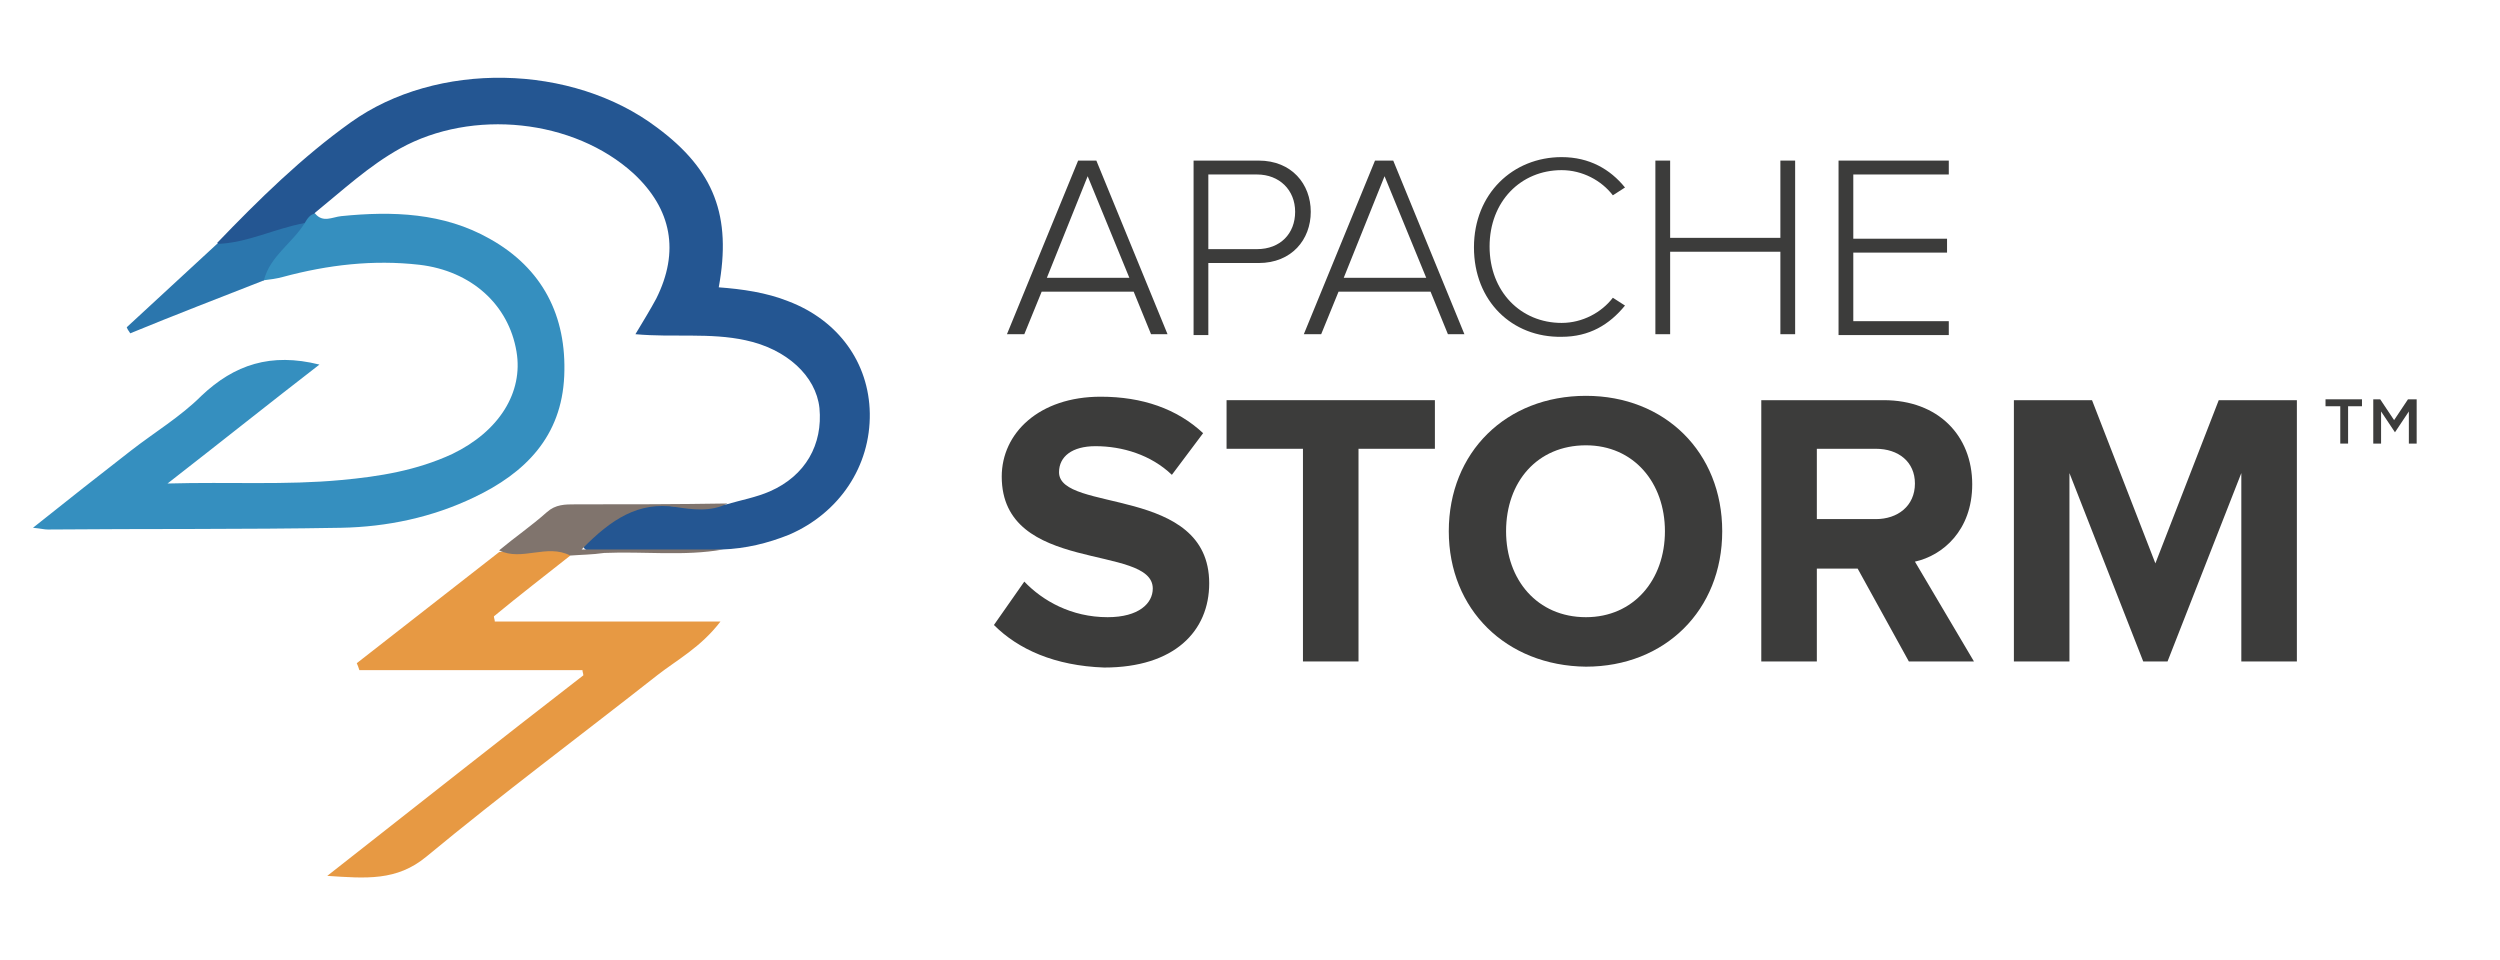
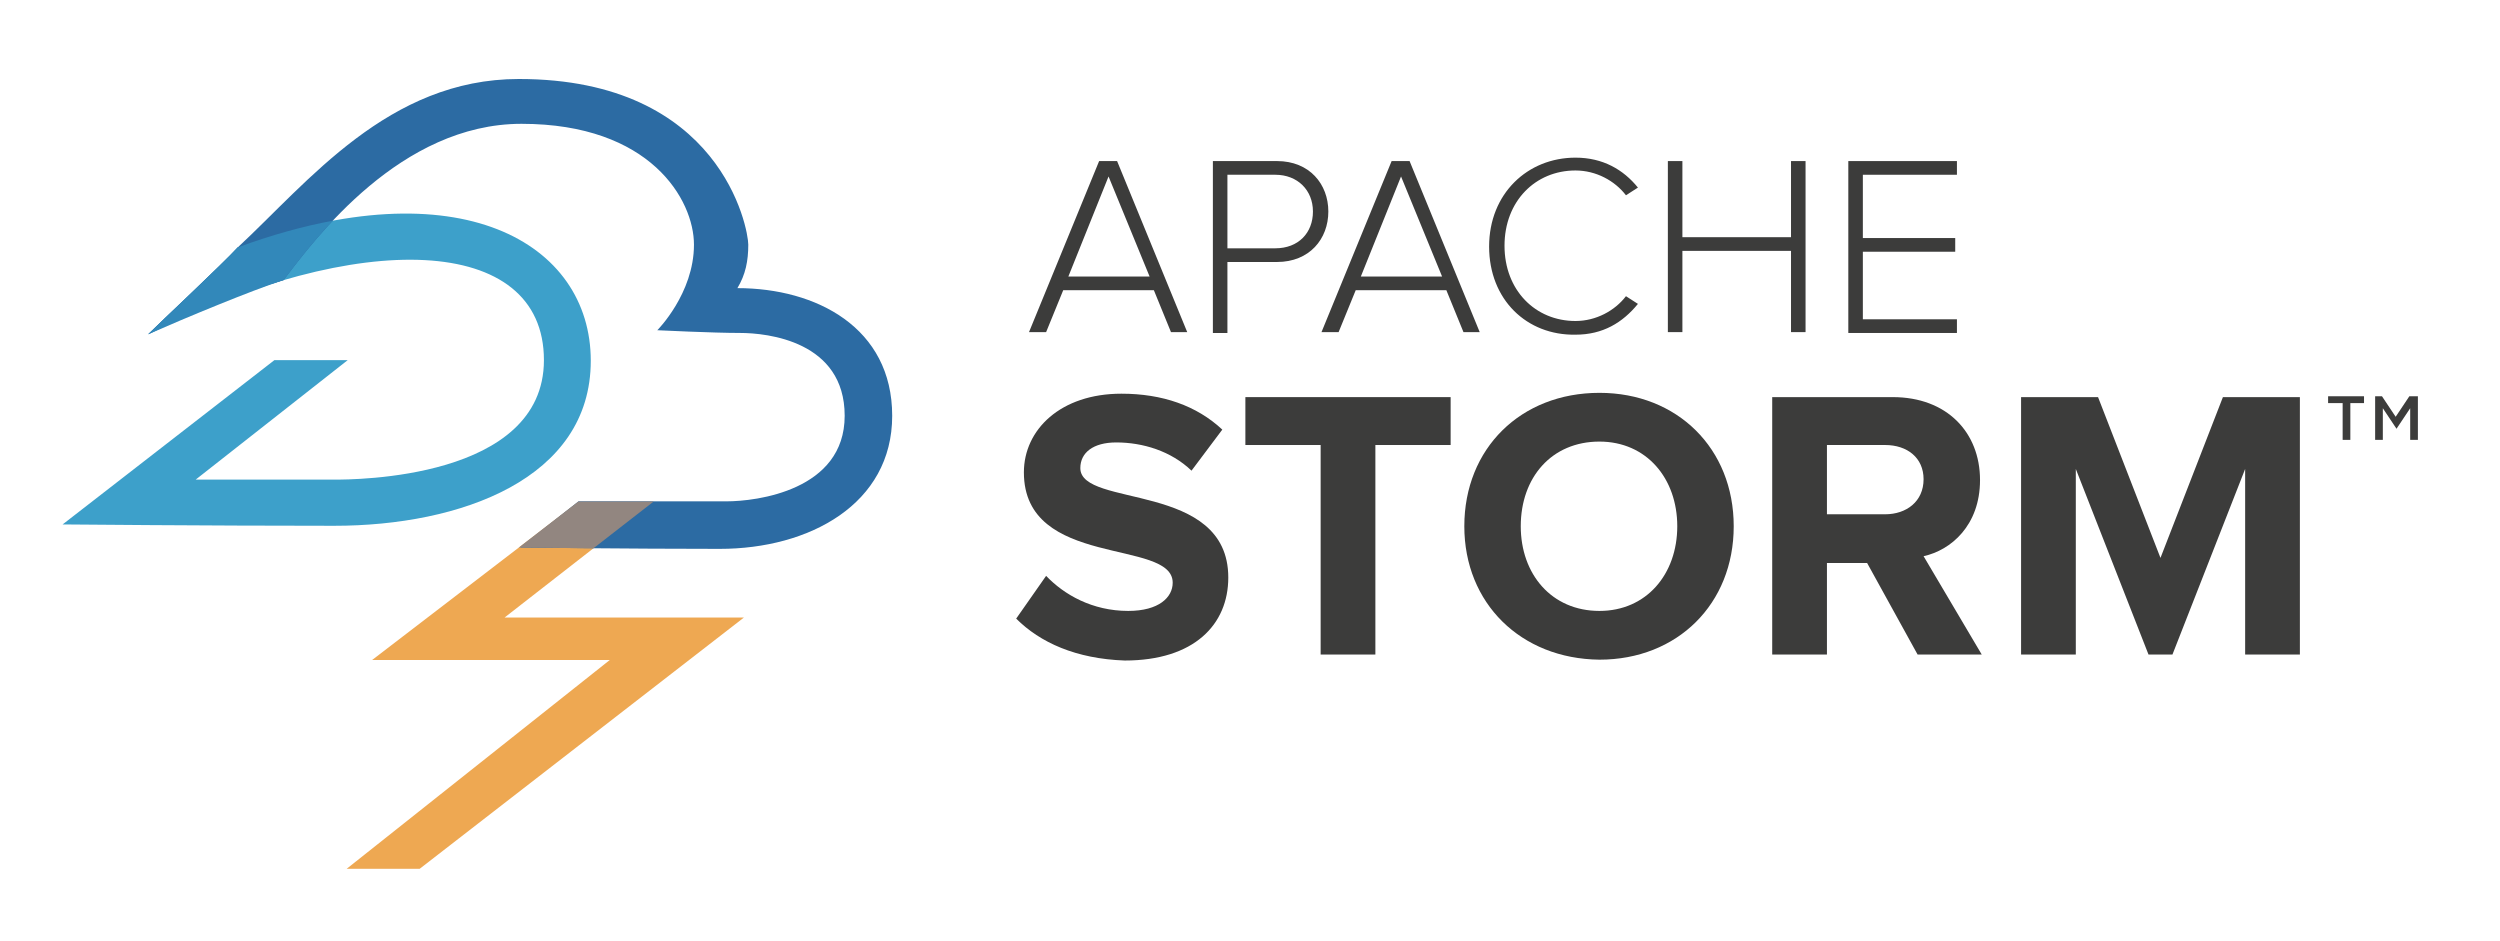
- <svg xmlns="http://www.w3.org/2000/svg" version="1.1" id="Layer_1" x="0px" y="0px" viewBox="0 0 288 110.5" style="enable-background:new 0 0 288 110.5;" xml:space="preserve">
-   <style type="text/css">
- 	.st0{fill:#245692;}
- 	.st1{fill:#358FBF;}
- 	.st2{fill:#E79943;}
- 	.st3{fill:#2B76AD;}
- 	.st4{fill:#80746D;}
- 	.st5{fill:#3C3C3B;}
- </style>
+ <svg xmlns="http://www.w3.org/2000/svg" version="1.1" id="Layer_1" x="0px" y="0px" width="507.5px" height="191px" viewBox="-7.5 153.5 507.5 191" enable-background="new -7.5 153.5 507.5 191" xml:space="preserve">
  <g>
-     <path class="st0" d="M25,28c4.8-5,9.8-9.9,15.4-13.9c9.9-7.1,25.5-6.8,35.3,0.6c6.6,4.9,8.6,10.2,7.1,18.4c2.7,0.2,5.5,0.6,8,1.6   c5.8,2.2,9.3,7.1,9.4,12.9c0.1,6.1-3.5,11.5-9.3,14c-2.5,1-5,1.6-7.7,1.7c-4.8,0.4-9.6,0.1-14.4,0.2c-0.6,0-1.3,0.1-1.6-0.5   c-0.3-0.7,0.1-1.3,0.7-1.8c2-1.6,3.9-3.2,6.7-3c3,0.1,6,0.3,9.1-0.1c1.7-0.5,3.4-0.8,5-1.5c4.1-1.8,6.1-5.4,5.7-9.6   c-0.4-3.7-3.8-6.8-8.5-7.8c-4.1-0.9-8.3-0.3-12.7-0.7c0.9-1.5,1.7-2.8,2.4-4.1C78.3,29,77.4,24.1,73,20c-6.9-6.3-18.6-7.5-26.9-2.9   c-3.6,2-6.6,4.8-9.8,7.4c-0.3,0.7-0.8,1.3-1.5,1.7c-2.2,1-4.5,1.5-6.9,2.1C27,28.6,25.9,28.9,25,28z" />
-     <path class="st1" d="M35.1,25.7c0.3-0.5,0.6-1,1.2-1.1c0.9,1.1,2,0.4,3,0.3c5.9-0.6,11.8-0.4,17.1,2.6c6.1,3.4,8.9,8.9,8.6,15.8   c-0.3,7-4.5,11.2-10.4,14c-4.8,2.3-10,3.4-15.3,3.5C28,61,16.8,60.9,5.5,61c-0.4,0-0.7-0.1-1.7-0.2c4-3.2,7.7-6.1,11.3-8.9   c2.7-2.1,5.7-3.9,8.1-6.3c3.8-3.6,8-5,13.6-3.6c-5.7,4.4-11.2,8.8-17.5,13.7c7.2-0.2,13.6,0.2,20-0.4c4.4-0.4,8.7-1.1,12.8-3   c5.4-2.6,8.2-7.1,7.4-11.8c-0.9-5.4-5.2-9.3-11.2-10c-5.3-0.6-10.5,0-15.7,1.4c-0.7,0.2-1.5,0.3-2.3,0.4c-0.8-2.5,1.4-3.5,2.6-5   C33.5,26.6,34.4,26.2,35.1,25.7z" />
-     <path class="st2" d="M65.7,64c-2.9,2.3-5.9,4.6-8.8,7c0,0.2,0.1,0.4,0.1,0.6c8.5,0,17,0,26,0c-2.3,3-5,4.4-7.3,6.2   c-8.9,7-17.9,13.7-26.6,20.9c-3.4,2.8-6.9,2.5-11.4,2.2c10.2-8,19.8-15.6,29.5-23.1c0-0.2-0.1-0.4-0.1-0.6c-8.6,0-17.1,0-25.7,0   c-0.1-0.3-0.2-0.6-0.3-0.8c5.5-4.3,10.9-8.5,16.4-12.8c1.8-0.2,3.6-0.8,5.4-0.7C64,62.7,65,62.9,65.7,64z" />
-     <path class="st3" d="M35.1,25.7c-1.4,2.3-4,3.8-4.7,6.6c-5.1,2-10.3,4-15.4,6.1c-0.1-0.2-0.3-0.4-0.4-0.7c3.5-3.2,6.9-6.4,10.4-9.6   C28.5,28,31.7,26.3,35.1,25.7z" />
-     <path class="st4" d="M65.7,64c-2.7-1.4-5.6,0.7-8.2-0.6c1.8-1.5,3.7-2.8,5.5-4.4c1-0.9,2.1-0.9,3.3-0.9c5.8,0,11.7,0,17.5-0.1   c-1.9,1-4.1,0.7-6,0.4c-4.2-0.6-7.3,1.3-10.8,4.9c5.9,0,11.1,0,16.3,0c-4.5,0.8-9.1,0.2-13.7,0.4C68.2,63.9,67,63.9,65.7,64z" />
+     <path fill="#3C3C3B" d="M230.208,220.92l-3.472-8.507h-18.403l-3.472,8.507h-3.473l14.236-34.722h3.646l14.236,34.722H230.208z    M217.535,189.323l-8.16,20.312h16.493L217.535,189.323z" />
+     <path fill="#3C3C3B" d="M238.715,220.92v-34.722h13.021c6.598,0,10.416,4.688,10.416,10.243s-3.818,10.243-10.416,10.243h-10.07   v14.41h-2.951V220.92z M259.027,196.441c0-4.34-3.125-7.465-7.639-7.465h-9.722v14.931h9.722   C256.076,203.906,259.027,200.781,259.027,196.441z" />
+     <path fill="#3C3C3B" d="M289.584,220.92l-3.473-8.507h-18.402l-3.473,8.507h-3.473L275,186.198h3.646l14.235,34.722H289.584z    M276.91,189.323l-8.16,20.312h16.493L276.91,189.323z" />
+     <path fill="#3C3C3B" d="M294.791,203.559c0-10.764,7.812-18.056,17.535-18.056c5.556,0,9.723,2.431,12.674,6.077l-2.431,1.562   c-2.257-2.952-6.076-5.035-10.243-5.035c-8.16,0-14.41,6.25-14.41,15.278s6.25,15.278,14.41,15.278   c4.167,0,7.986-2.083,10.243-5.035l2.431,1.562c-3.125,3.819-7.118,6.25-12.674,6.25   C302.431,221.615,294.791,214.323,294.791,203.559z" />
+     <path fill="#3C3C3B" d="M356.076,220.92v-16.493h-22.049v16.493h-2.951v-34.722h2.951v15.452h22.049v-15.452h2.951v34.722H356.076z   " />
+     <path fill="#3C3C3B" d="M367.708,220.92v-34.722h22.049v2.778H370.66v12.847h18.75v2.778h-18.75v13.715h19.097v2.778h-22.049   V220.92z" />
  </g>
  <g>
-     <path class="st5" d="M132.6,38.5l-2-4.9H120l-2,4.9h-2l8.2-20h2.1l8.2,20H132.6z M125.3,20.3l-4.7,11.7h9.5L125.3,20.3z" />
-     <path class="st5" d="M137.5,38.5v-20h7.5c3.8,0,6,2.7,6,5.9s-2.2,5.9-6,5.9h-5.8v8.3H137.5z M149.2,24.4c0-2.5-1.8-4.3-4.4-4.3   h-5.6v8.6h5.6C147.5,28.7,149.2,26.9,149.2,24.4z" />
-     <path class="st5" d="M166.8,38.5l-2-4.9h-10.6l-2,4.9h-2l8.2-20h2.1l8.2,20H166.8z M159.5,20.3l-4.7,11.7h9.5L159.5,20.3z" />
-     <path class="st5" d="M169.8,28.5c0-6.2,4.5-10.4,10.1-10.4c3.2,0,5.6,1.4,7.3,3.5l-1.4,0.9c-1.3-1.7-3.5-2.9-5.9-2.9   c-4.7,0-8.3,3.6-8.3,8.8c0,5.2,3.6,8.8,8.3,8.8c2.4,0,4.6-1.2,5.9-2.9l1.4,0.9c-1.8,2.2-4.1,3.6-7.3,3.6   C174.2,38.9,169.8,34.7,169.8,28.5z" />
-     <path class="st5" d="M205.1,38.5V29h-12.7v9.5h-1.7v-20h1.7v8.9h12.7v-8.9h1.7v20H205.1z" />
-     <path class="st5" d="M211.8,38.5v-20h12.7v1.6h-11v7.4h10.8v1.6h-10.8V37h11v1.6H211.8z" />
+     <path fill="#3C3C3B" d="M198.785,279.08l6.077-8.681c3.646,3.819,9.375,7.118,16.667,7.118c6.25,0,9.028-2.777,9.028-5.729   c0-9.028-30.208-2.778-30.208-22.396c0-8.681,7.465-15.973,19.792-15.973c8.333,0,15.278,2.431,20.486,7.292l-6.25,8.333   c-4.167-3.993-9.896-5.729-15.278-5.729c-4.688,0-7.292,2.083-7.292,5.208c0,8.159,30.035,2.604,30.035,22.222   c0,9.549-6.944,16.841-21.007,16.841C210.938,287.24,203.646,283.941,198.785,279.08z" />
+     <path fill="#3C3C3B" d="M260.59,286.371v-42.534h-15.277v-9.722h41.666v9.722h-15.277v42.534H260.59z" />
+     <path fill="#3C3C3B" d="M289.757,260.33c0-15.799,11.458-27.083,27.431-27.083c15.799,0,27.257,11.285,27.257,27.083   s-11.458,27.083-27.257,27.083C301.215,287.24,289.757,275.955,289.757,260.33z M332.986,260.33c0-9.723-6.25-17.188-15.799-17.188   c-9.723,0-15.973,7.292-15.973,17.188c0,9.723,6.25,17.188,15.973,17.188C326.736,277.518,332.986,270.053,332.986,260.33z" />
+     <path fill="#3C3C3B" d="M381.771,286.371l-10.243-18.576h-8.159v18.576h-11.111v-52.256h24.479c10.938,0,17.708,7.118,17.708,16.84   c0,9.201-5.902,14.236-11.458,15.451l11.806,19.965H381.771z M382.986,250.781c0-4.34-3.299-6.944-7.812-6.944h-11.806v14.062   h11.806C379.514,257.899,382.986,255.295,382.986,250.781z" />
+     <path fill="#3C3C3B" d="M448.264,286.371v-37.673l-14.757,37.673h-4.861l-14.757-37.673v37.673h-11.111v-52.256h15.625   l12.674,32.639l12.674-32.639h15.625v52.256H448.264z" />
  </g>
  <g>
-     <path class="st5" d="M114.5,72l3.5-5c2.1,2.2,5.4,4.1,9.6,4.1c3.6,0,5.2-1.6,5.2-3.3c0-5.2-17.4-1.6-17.4-12.9   c0-5,4.3-9.2,11.4-9.2c4.8,0,8.8,1.4,11.8,4.2l-3.6,4.8c-2.4-2.3-5.7-3.3-8.8-3.3c-2.7,0-4.2,1.2-4.2,3c0,4.7,17.3,1.5,17.3,12.8   c0,5.5-4,9.7-12.1,9.7C121.5,76.7,117.3,74.8,114.5,72z" />
-     <path class="st5" d="M150.1,76.2V51.7h-8.8v-5.6h24v5.6h-8.8v24.5H150.1z" />
-     <path class="st5" d="M166.9,61.2c0-9.1,6.6-15.6,15.8-15.6c9.1,0,15.7,6.5,15.7,15.6c0,9.1-6.6,15.6-15.7,15.6   C173.5,76.7,166.9,70.2,166.9,61.2z M191.8,61.2c0-5.6-3.6-9.9-9.1-9.9c-5.6,0-9.2,4.2-9.2,9.9c0,5.6,3.6,9.9,9.2,9.9   C188.2,71.1,191.8,66.8,191.8,61.2z" />
-     <path class="st5" d="M219.9,76.2L214,65.5h-4.7v10.7h-6.4V46.1H217c6.3,0,10.2,4.1,10.2,9.7c0,5.3-3.4,8.2-6.6,8.9l6.8,11.5H219.9z    M220.6,55.7c0-2.5-1.9-4-4.5-4h-6.8v8.1h6.8C218.6,59.8,220.6,58.3,220.6,55.7z" />
-     <path class="st5" d="M258.2,76.2V54.5l-8.5,21.7h-2.8l-8.5-21.7v21.7H232V46.1h9l7.3,18.8l7.3-18.8h9v30.1H258.2z" />
+     <path fill="#3C3C3B" d="M467.882,235.33h-2.777v-1.389h7.291v1.389h-2.777v7.465h-1.562v-7.465H467.882z" />
+     <path fill="#3C3C3B" d="M474.306,233.941h1.736l2.777,4.167l2.778-4.167h1.735v8.854h-1.562v-6.423l-2.777,4.167l0,0l-2.778-4.167   v6.423h-1.562v-8.854H474.306z" />
  </g>
-   <g>
-     <path class="st5" d="M269.5,46.8h-1.6V46h4.2v0.8h-1.6v4.3h-0.9V46.8z" />
-     <path class="st5" d="M273.2,46h1l1.6,2.4l1.6-2.4h1v5.1h-0.9v-3.7l-1.6,2.4h0l-1.6-2.4v3.7h-0.9V46z" />
-   </g>
+   <polygon fill-rule="evenodd" clip-rule="evenodd" fill="#EEA852" points="124.556,255.777 109.394,255.777 68.042,287.479   116.286,287.479 62.873,329.867 77.691,329.867 143.509,278.864 94.921,278.864 " />
+   <path fill-rule="evenodd" clip-rule="evenodd" fill="#3DA0CA" d="M63.091,226.603H48.208L5.21,259.96c0,0,29.491,0.275,55.125,0.275  s52.093-9.511,52.093-33.496c0-23.983-26.737-39.56-71.664-23.019c-3.032,3.308-15.986,15.438-18.191,17.643  c42.722-21.502,80.344-20.399,80.344,5.239c0,24.261-38.726,24.261-42.583,24.261c-3.86,0-28.114,0-28.114,0L63.091,226.603z" />
+   <path fill-rule="evenodd" clip-rule="evenodd" fill="#2C6BA3" d="M40.765,203.721c-3.032,3.308-15.986,15.438-18.191,17.643  c9.538-4.801,18.823-8.474,27.49-11c6.452-8.511,23.777-31.729,48.307-31.729c26.185,0,35.004,15.437,35.004,24.535  c0,9.925-7.442,17.367-7.442,17.367s11.3,0.553,16.813,0.553c5.512,0,21.223,1.654,21.223,16.816  c0,15.162-17.916,17.367-23.979,17.367c-6.064,0-30.043,0-30.043,0l-11.852,9.374c0,0,22.325,0.274,40.517,0.274  c18.191,0,35.004-9.097,35.004-27.016c0-17.918-15.435-25.914-31.421-25.914c1.654-2.757,2.205-5.514,2.205-8.822  s-5.512-33.633-46.581-33.633C71.36,169.537,55.061,190.446,40.765,203.721z" />
+   <path fill-rule="evenodd" clip-rule="evenodd" fill="#928680" d="M109.917,255.292h15.292l-12.239,9.512  c-7.373-0.06-13.198-0.126-15.154-0.148L109.917,255.292z" />
+   <path fill-rule="evenodd" clip-rule="evenodd" fill="#3288BA" d="M50.064,210.364c-0.093,0.027-0.189,0.056-0.282,0.086  c-6.203,2.014-19.475,7.508-27.208,10.914c2.205-2.204,15.159-14.335,18.191-17.643c6.866-2.528,13.304-4.303,19.29-5.415  C55.602,203.024,52.222,207.518,50.064,210.364z" />
</svg>
